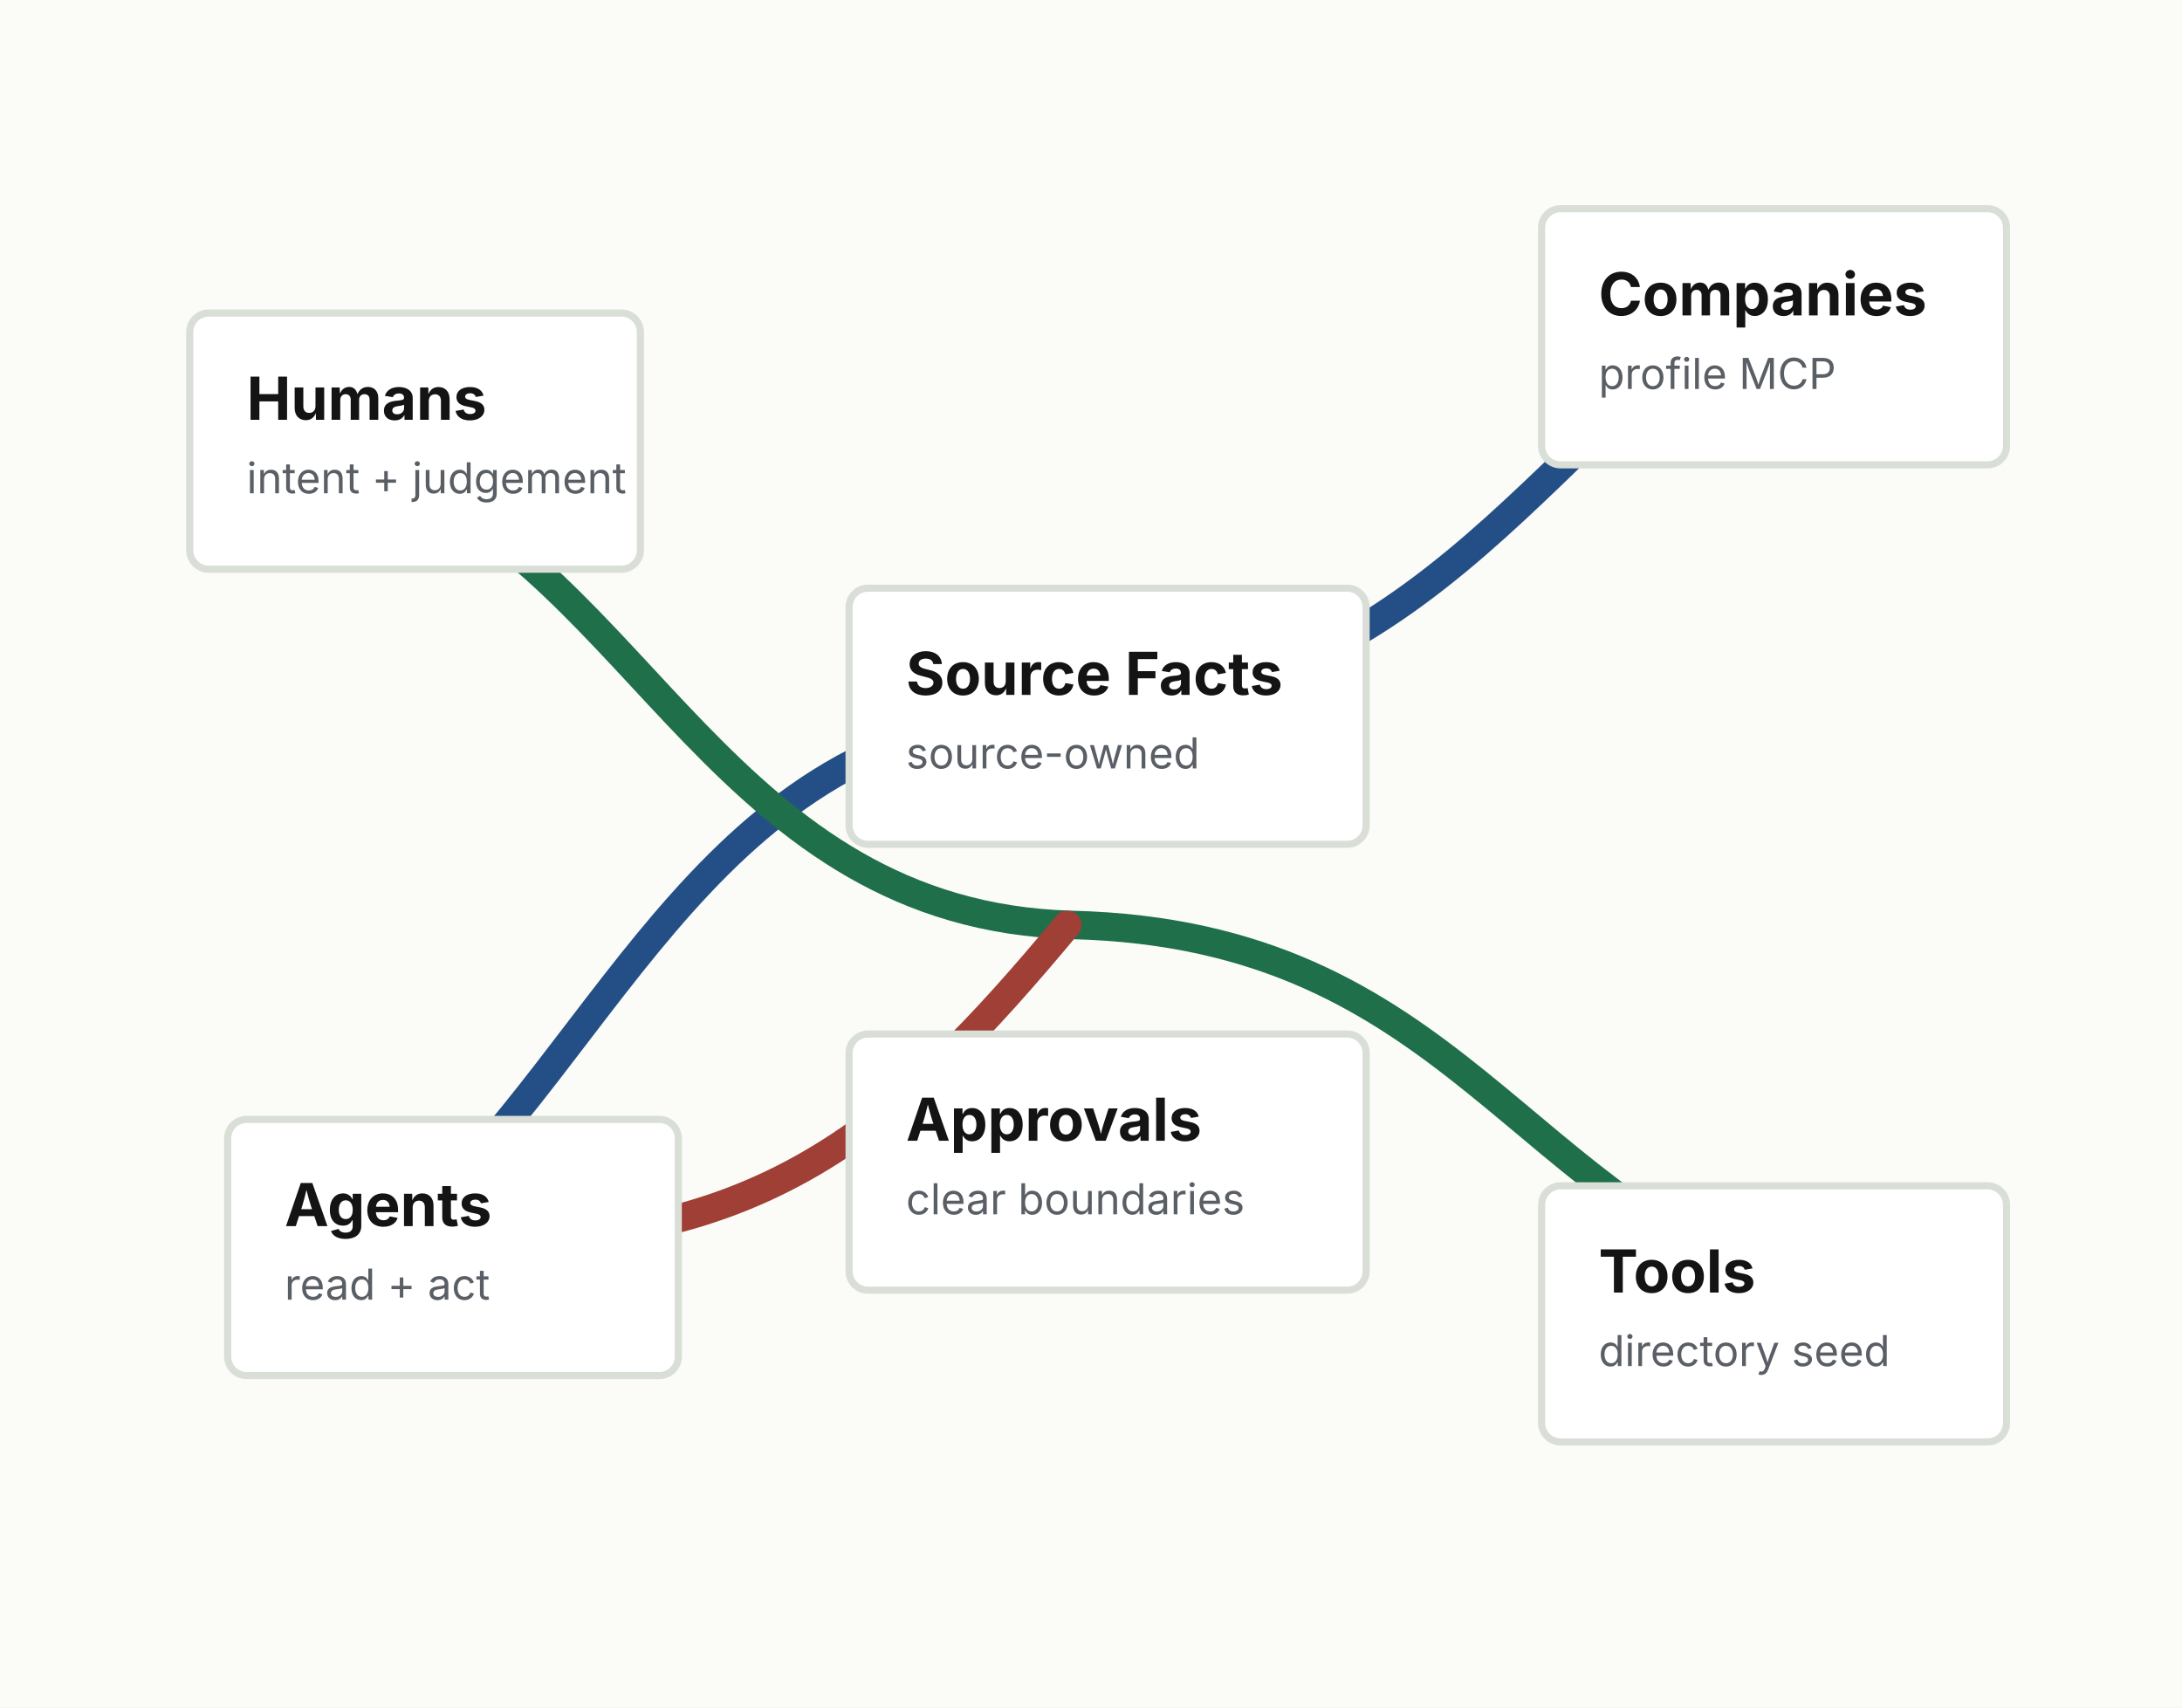
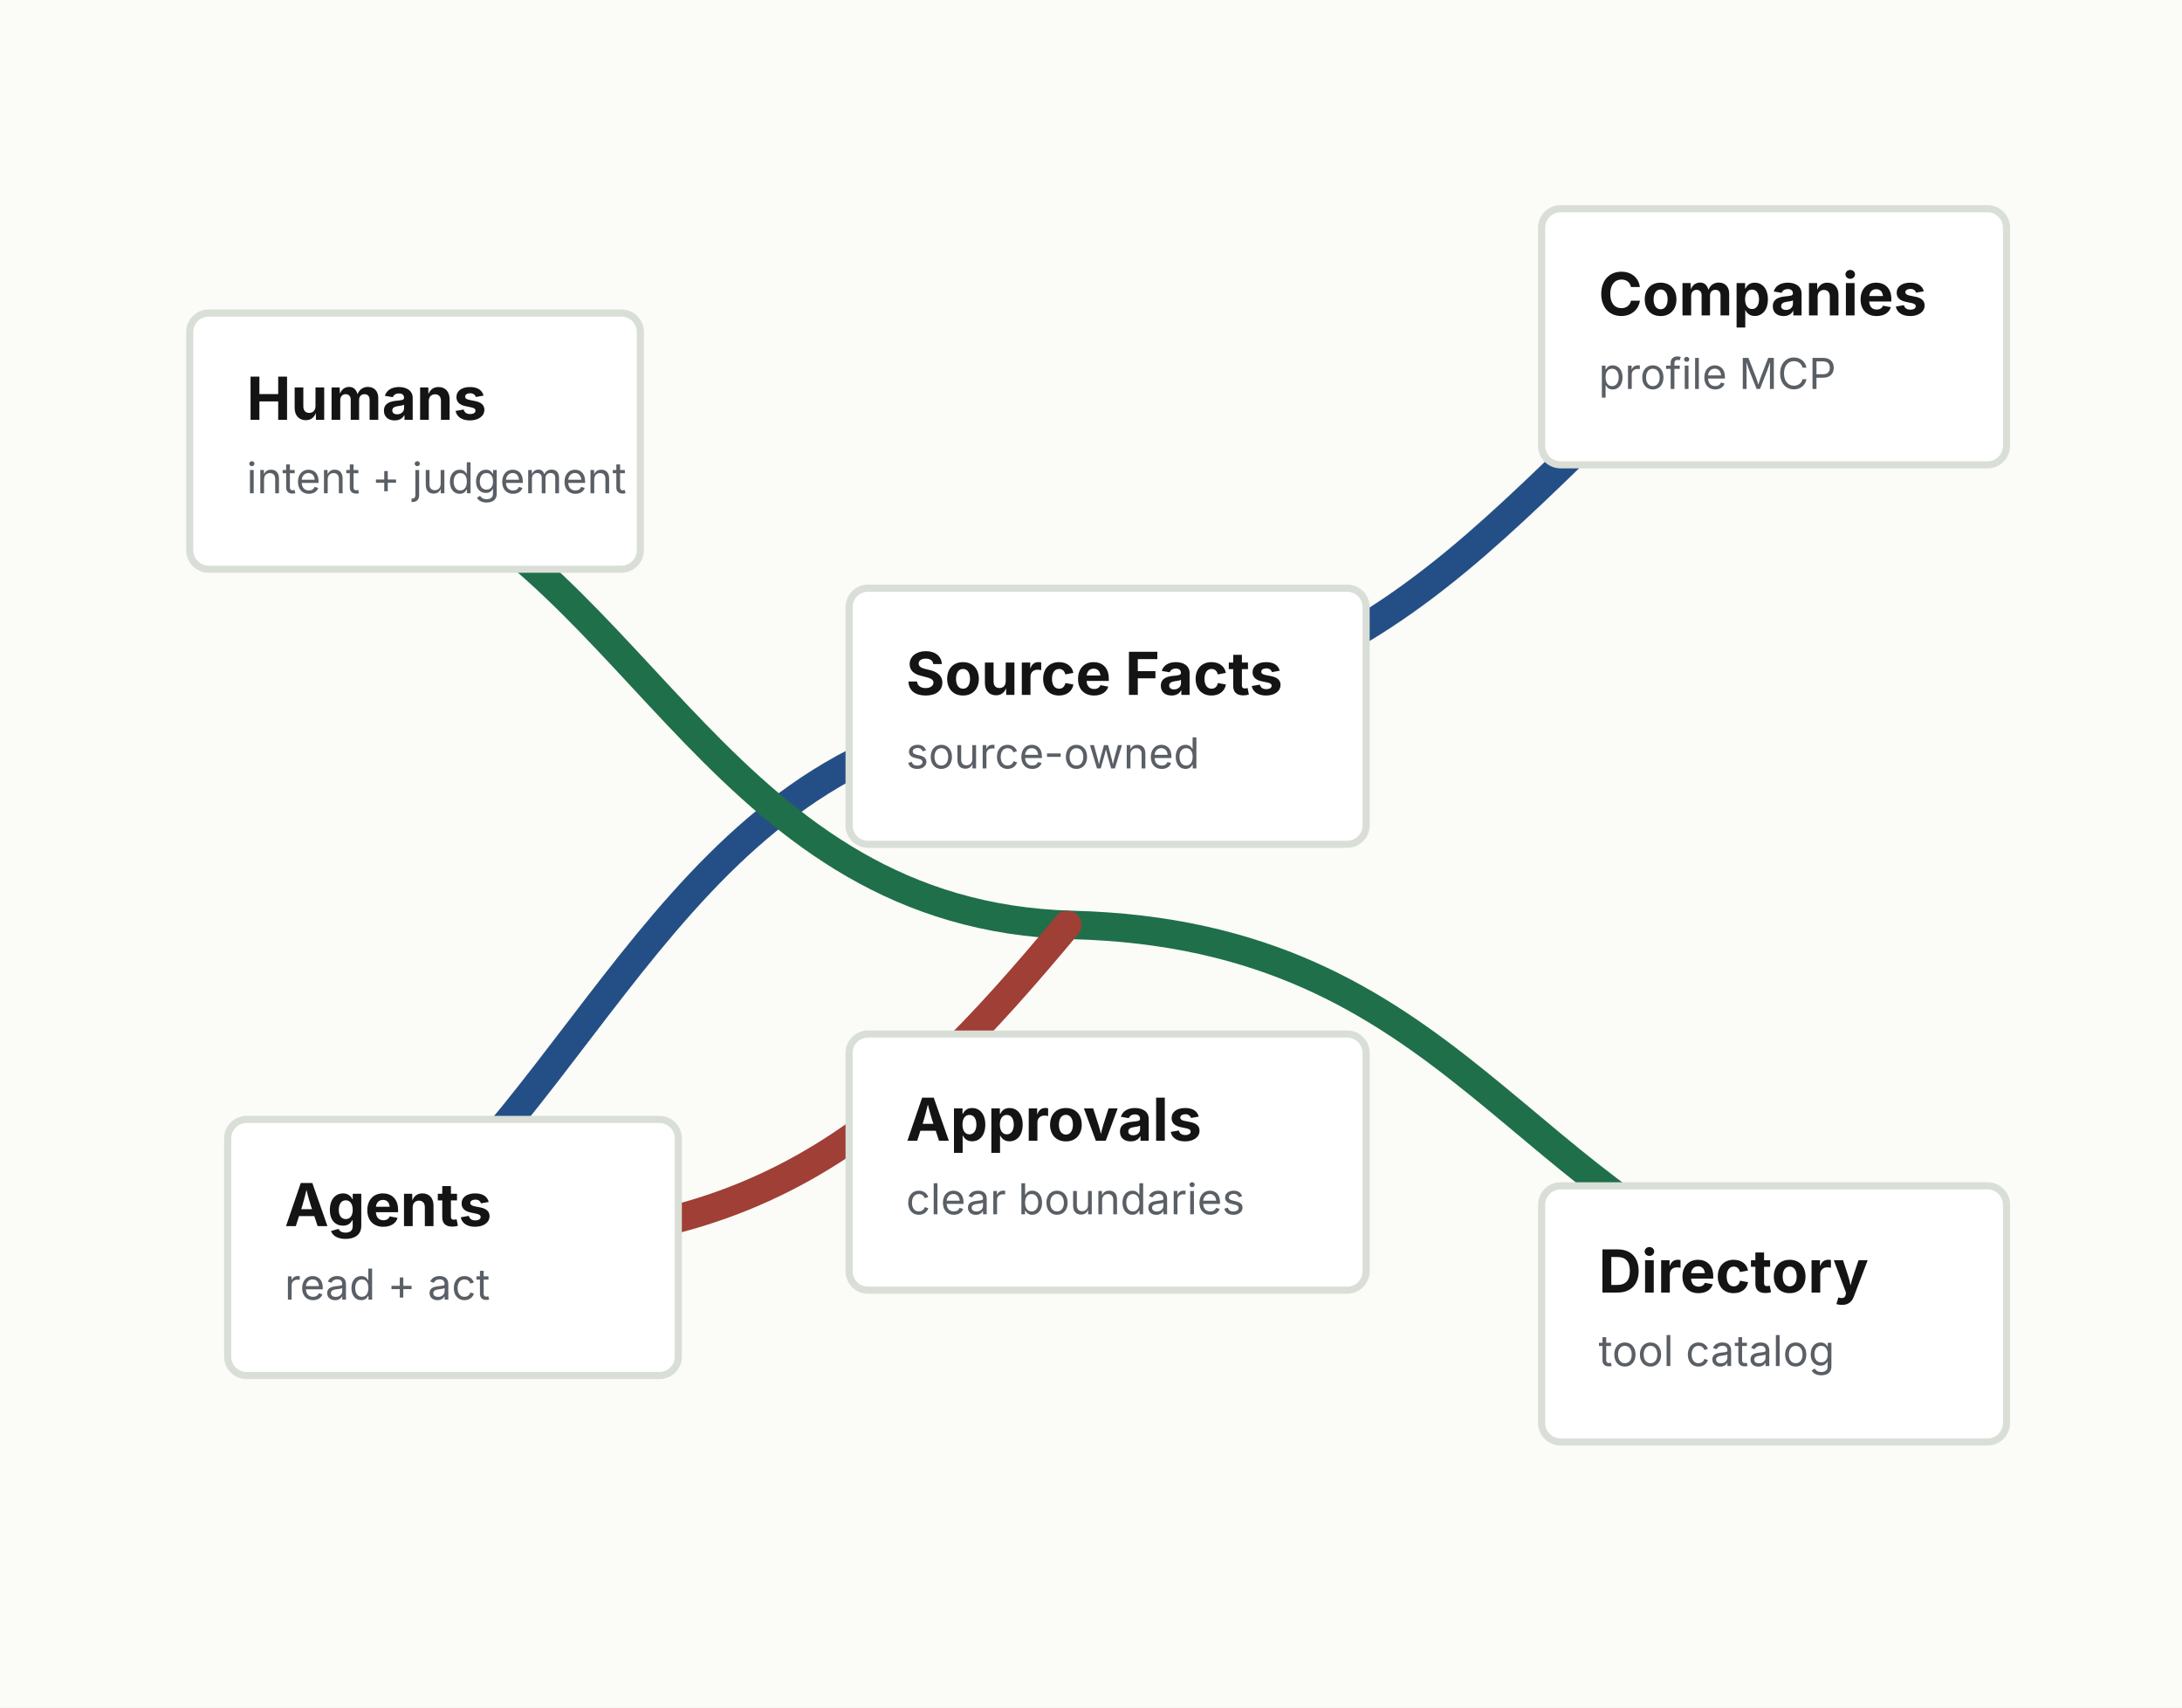
<svg xmlns="http://www.w3.org/2000/svg" viewBox="0 0 920 720" role="img" aria-labelledby="title desc">
  <rect width="920" height="720" fill="#fbfbf7" />
  <g fill="none" stroke-linecap="round" stroke-linejoin="round">
    <path d="M170 520 C260 440 300 302 450 300 C604 298 654 176 754 116" stroke="#244f86" stroke-width="12" />
    <path d="M164 200 C270 242 306 386 452 390 C614 394 640 510 766 548" stroke="#1f6f4a" stroke-width="12" />
    <path d="M170 520 C316 536 380 474 450 390" stroke="#9f3f36" stroke-width="12" />
  </g>
  <g font-family="Inter, Arial, sans-serif" fill="#141414">
    <g transform="translate(80 132)">
      <rect width="190" height="108" rx="8" fill="#fff" stroke="#d9ded7" stroke-width="3" />
      <text x="24" y="45" font-size="25" font-weight="700">Humans</text>
      <text x="24" y="76" font-size="18" fill="#5a5f66">intent + judgement</text>
    </g>
    <g transform="translate(96 472)">
      <rect width="190" height="108" rx="8" fill="#fff" stroke="#d9ded7" stroke-width="3" />
      <text x="24" y="45" font-size="25" font-weight="700">Agents</text>
      <text x="24" y="76" font-size="18" fill="#5a5f66">read + act</text>
    </g>
    <g transform="translate(358 248)">
      <rect width="218" height="108" rx="8" fill="#fff" stroke="#d9ded7" stroke-width="3" />
      <text x="24" y="45" font-size="25" font-weight="700">Source Facts</text>
      <text x="24" y="76" font-size="18" fill="#5a5f66">source-owned</text>
    </g>
    <g transform="translate(358 436)">
      <rect width="218" height="108" rx="8" fill="#fff" stroke="#d9ded7" stroke-width="3" />
      <text x="24" y="45" font-size="25" font-weight="700">Approvals</text>
      <text x="24" y="76" font-size="18" fill="#5a5f66">clear boundaries</text>
    </g>
    <g transform="translate(650 88)">
      <rect width="196" height="108" rx="8" fill="#fff" stroke="#d9ded7" stroke-width="3" />
      <text x="24" y="45" font-size="25" font-weight="700">Companies</text>
      <text x="24" y="76" font-size="18" fill="#5a5f66">profile MCP</text>
    </g>
    <g transform="translate(650 500)">
      <rect width="196" height="108" rx="8" fill="#fff" stroke="#d9ded7" stroke-width="3" />
-       <text x="24" y="45" font-size="25" font-weight="700">Tools</text>
-       <text x="24" y="76" font-size="18" fill="#5a5f66">directory seed</text>
+       <text x="24" y="45" font-size="25" font-weight="700">Directory</text>
+       <text x="24" y="76" font-size="18" fill="#5a5f66">tool catalog</text>
    </g>
  </g>
</svg>
